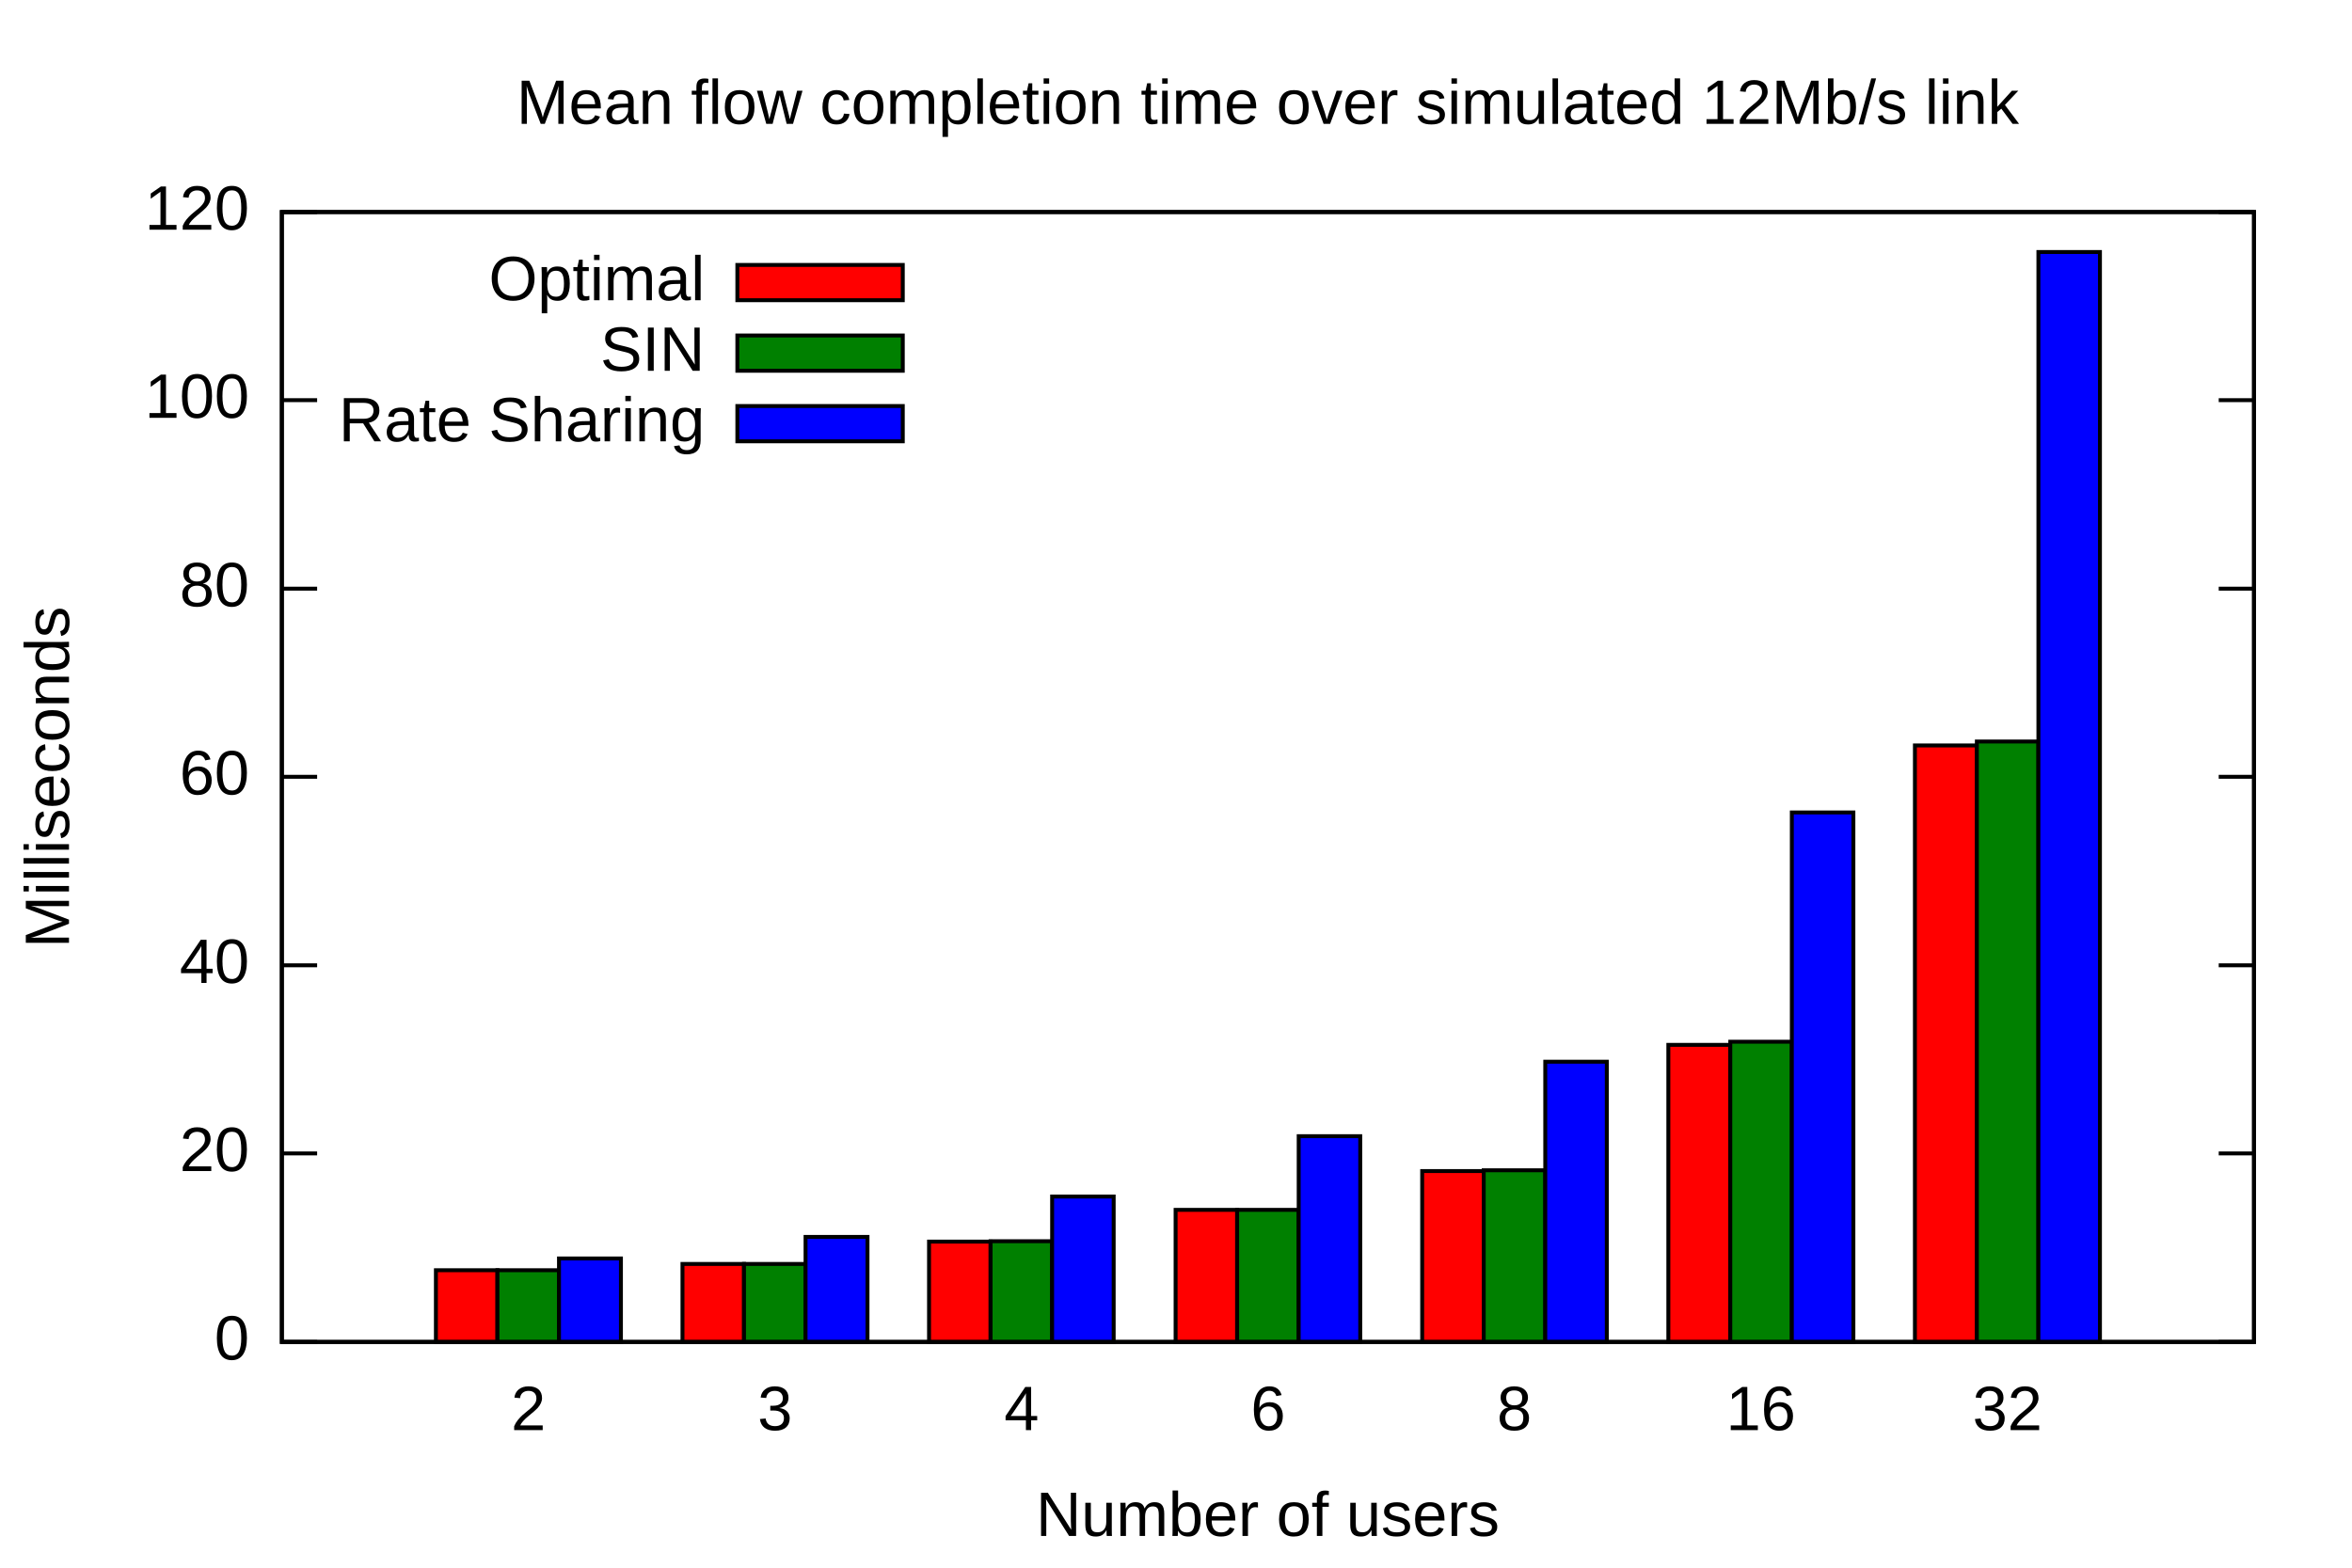
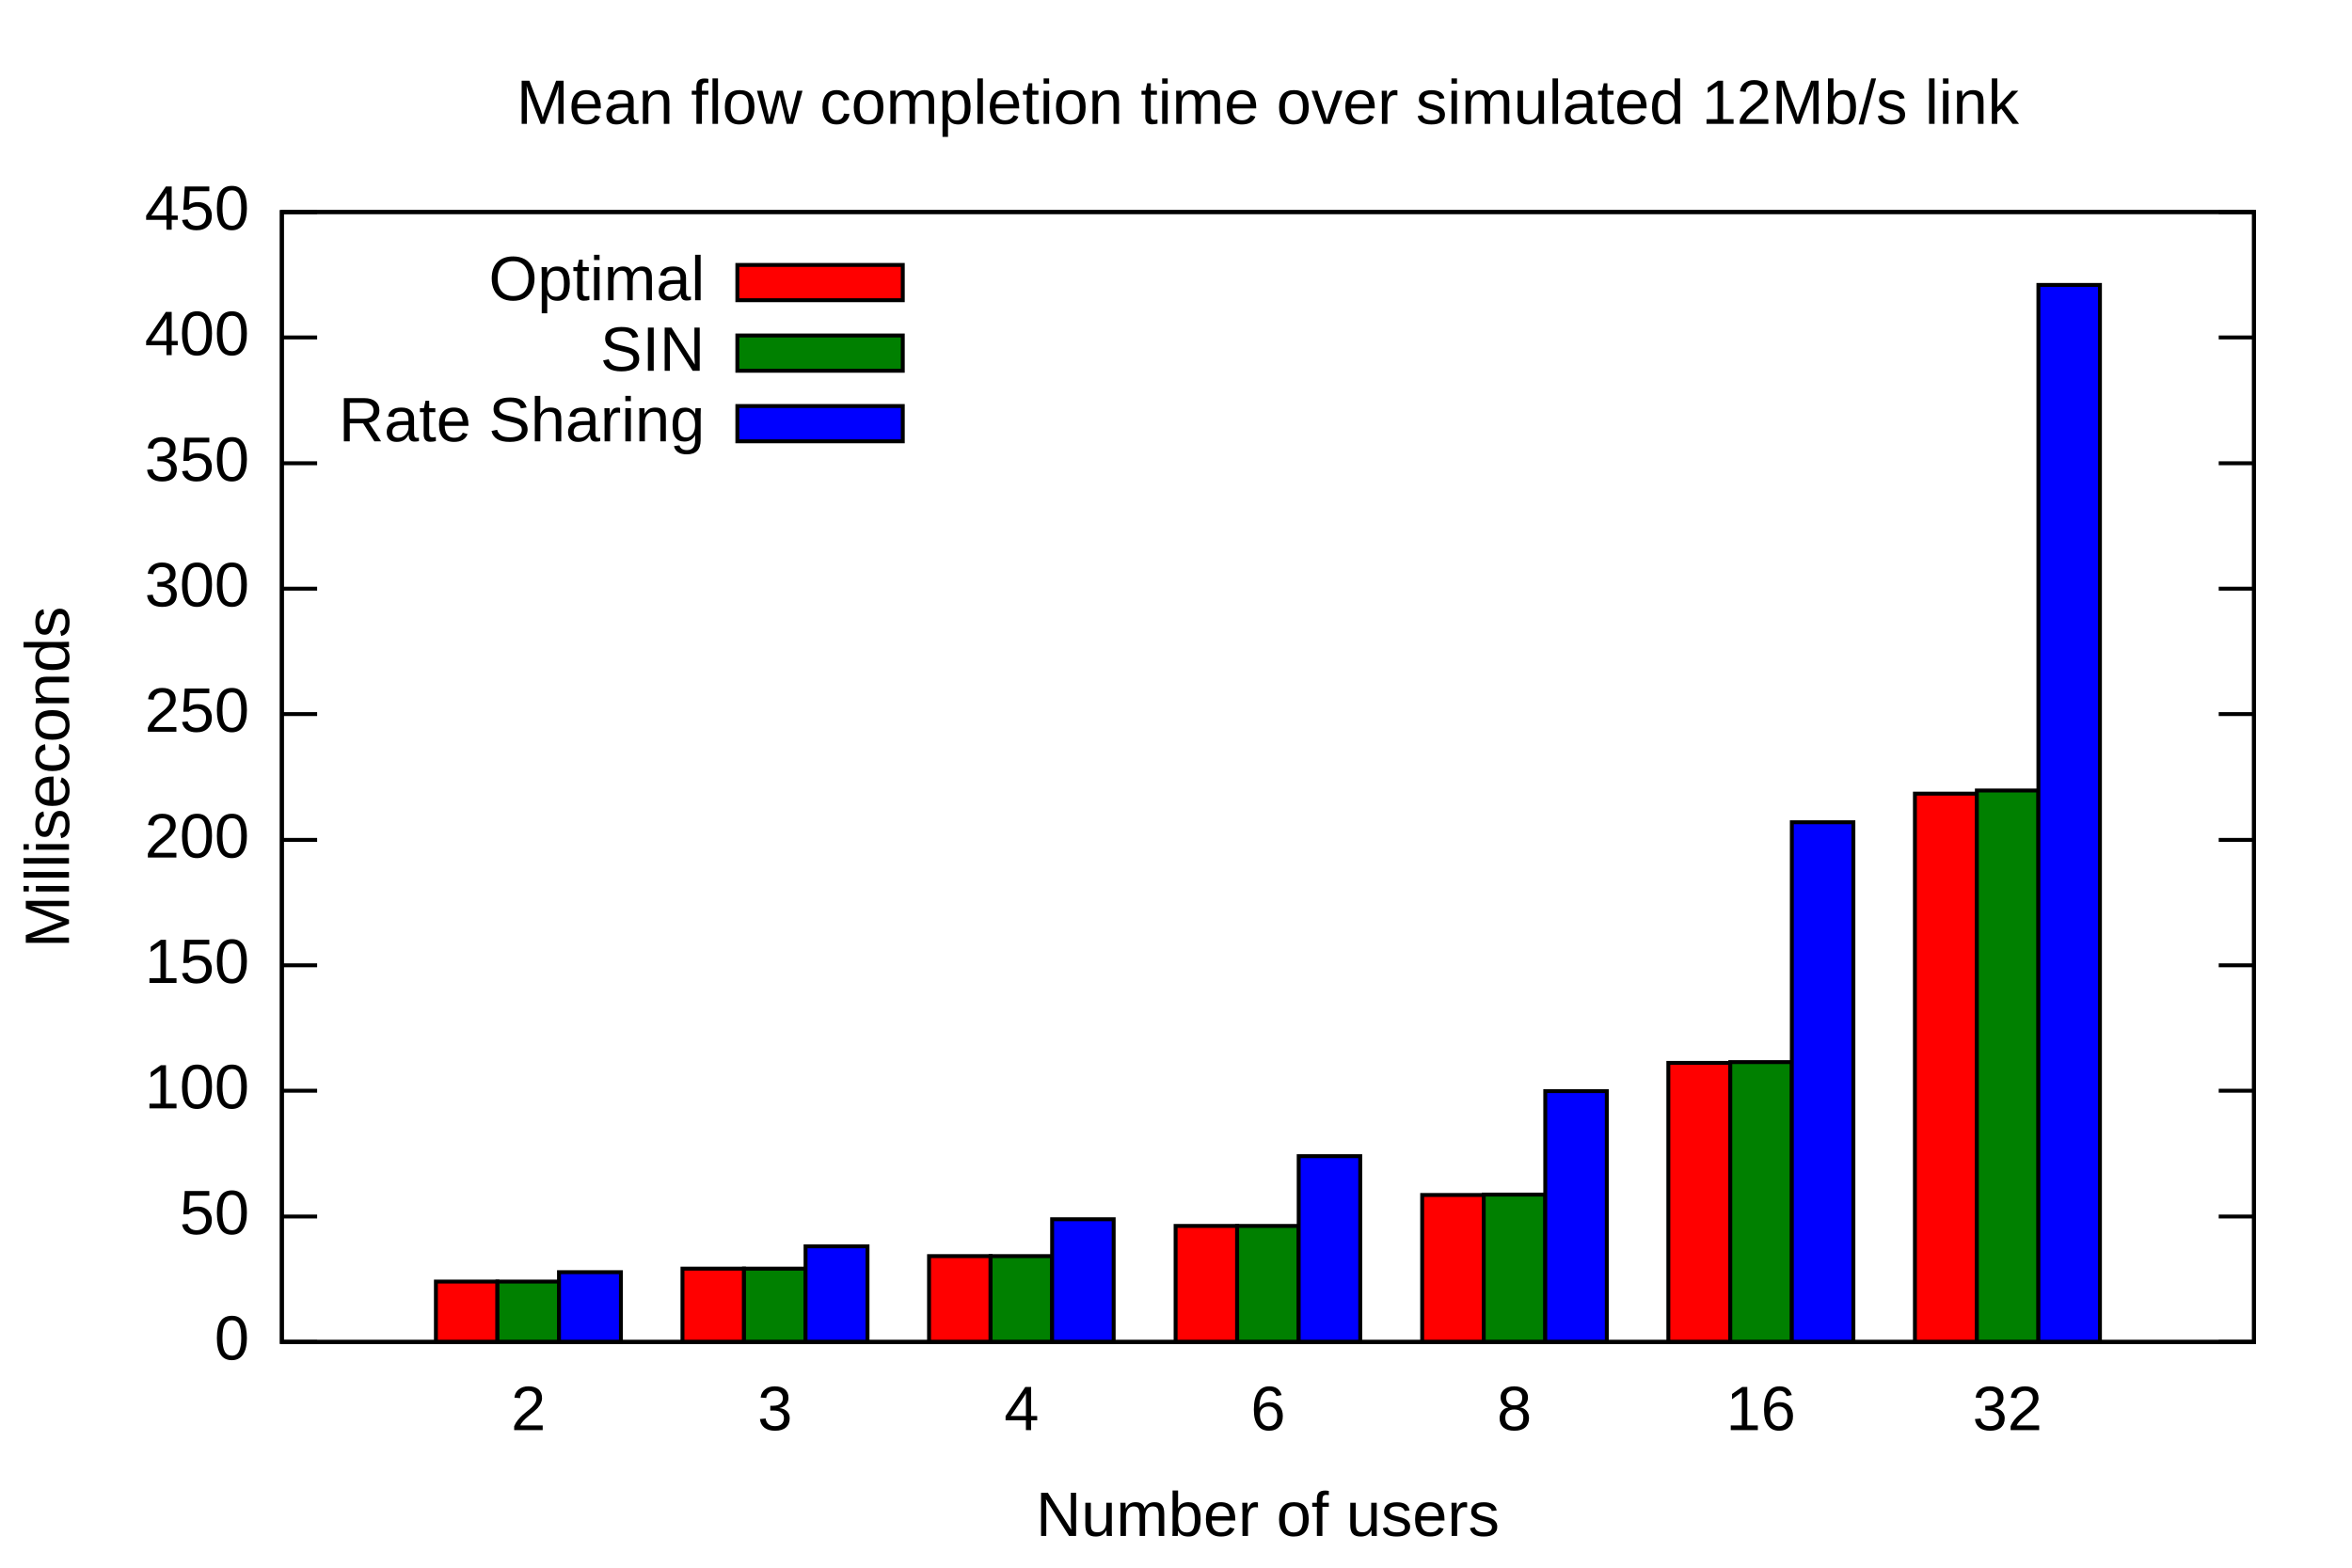
<svg xmlns="http://www.w3.org/2000/svg" xmlns:xlink="http://www.w3.org/1999/xlink" width="600" height="400" viewBox="0 0 600 400">
  <g id="gnuplot_canvas">
    <rect x="0" y="0" width="600" height="400" fill="none" />
    <defs>
      <circle id="gpDot" r="0.5" stroke-width="0.5" />
      <path id="gpPt0" stroke-width="0.222" stroke="currentColor" d="M-1,0 h2 M0,-1 v2" />
      <path id="gpPt1" stroke-width="0.222" stroke="currentColor" d="M-1,-1 L1,1 M1,-1 L-1,1" />
      <path id="gpPt2" stroke-width="0.222" stroke="currentColor" d="M-1,0 L1,0 M0,-1 L0,1 M-1,-1 L1,1 M-1,1 L1,-1" />
      <rect id="gpPt3" stroke-width="0.222" stroke="currentColor" x="-1" y="-1" width="2" height="2" />
      <rect id="gpPt4" stroke-width="0.222" stroke="currentColor" fill="currentColor" x="-1" y="-1" width="2" height="2" />
      <circle id="gpPt5" stroke-width="0.222" stroke="currentColor" cx="0" cy="0" r="1" />
      <use xlink:href="#gpPt5" id="gpPt6" fill="currentColor" stroke="none" />
      <path id="gpPt7" stroke-width="0.222" stroke="currentColor" d="M0,-1.33 L-1.33,0.67 L1.33,0.67 z" />
      <use xlink:href="#gpPt7" id="gpPt8" fill="currentColor" stroke="none" />
      <use xlink:href="#gpPt7" id="gpPt9" stroke="currentColor" transform="rotate(180)" />
      <use xlink:href="#gpPt9" id="gpPt10" fill="currentColor" stroke="none" />
      <use xlink:href="#gpPt3" id="gpPt11" stroke="currentColor" transform="rotate(45)" />
      <use xlink:href="#gpPt11" id="gpPt12" fill="currentColor" stroke="none" />
    </defs>
    <g style="fill:none; color:white; stroke:currentColor; stroke-width:1.00; stroke-linecap:butt; stroke-linejoin:miter">
</g>
    <g style="fill:none; color:black; stroke:currentColor; stroke-width:1.00; stroke-linecap:butt; stroke-linejoin:miter">
      <path stroke="black" d="M71.9,342.4 L80.9,342.4 M575.0,342.4 L566.0,342.4  h0.01" />
      <g transform="translate(63.6,346.9)" style="stroke:none; fill:black; font-family:arial; font-size:12.00pt; text-anchor:end">
        <text> 0</text>
      </g>
-       <path stroke="black" d="M71.9,294.3 L80.9,294.3 M575.0,294.3 L566.0,294.3  h0.01" />
-       <g transform="translate(63.6,298.8)" style="stroke:none; fill:black; font-family:arial; font-size:12.00pt; text-anchor:end">
-         <text> 20</text>
+       <path stroke="black" d="M71.9,310.4 L80.9,310.4 M575.0,310.4 L566.0,310.4  h0.01" />
+       <g transform="translate(63.6,314.9)" style="stroke:none; fill:black; font-family:arial; font-size:12.00pt; text-anchor:end">
+         <text> 50</text>
+       </g>
+       <path stroke="black" d="M71.9,278.3 L80.9,278.3 M575.0,278.3 L566.0,278.3  h0.01" />
+       <g transform="translate(63.6,282.8)" style="stroke:none; fill:black; font-family:arial; font-size:12.00pt; text-anchor:end">
+         <text> 100</text>
      </g>
      <path stroke="black" d="M71.9,246.3 L80.9,246.3 M575.0,246.3 L566.0,246.3  h0.01" />
      <g transform="translate(63.6,250.8)" style="stroke:none; fill:black; font-family:arial; font-size:12.00pt; text-anchor:end">
-         <text> 40</text>
-       </g>
-       <path stroke="black" d="M71.9,198.2 L80.9,198.2 M575.0,198.2 L566.0,198.2  h0.01" />
-       <g transform="translate(63.6,202.7)" style="stroke:none; fill:black; font-family:arial; font-size:12.00pt; text-anchor:end">
-         <text> 60</text>
+         <text> 150</text>
+       </g>
+       <path stroke="black" d="M71.9,214.3 L80.9,214.3 M575.0,214.3 L566.0,214.3  h0.01" />
+       <g transform="translate(63.6,218.8)" style="stroke:none; fill:black; font-family:arial; font-size:12.00pt; text-anchor:end">
+         <text> 200</text>
+       </g>
+       <path stroke="black" d="M71.9,182.2 L80.9,182.2 M575.0,182.2 L566.0,182.2  h0.01" />
+       <g transform="translate(63.6,186.7)" style="stroke:none; fill:black; font-family:arial; font-size:12.00pt; text-anchor:end">
+         <text> 250</text>
      </g>
      <path stroke="black" d="M71.9,150.2 L80.9,150.2 M575.0,150.2 L566.0,150.2  h0.01" />
      <g transform="translate(63.6,154.7)" style="stroke:none; fill:black; font-family:arial; font-size:12.00pt; text-anchor:end">
-         <text> 80</text>
-       </g>
-       <path stroke="black" d="M71.9,102.1 L80.9,102.1 M575.0,102.1 L566.0,102.1  h0.01" />
-       <g transform="translate(63.6,106.6)" style="stroke:none; fill:black; font-family:arial; font-size:12.00pt; text-anchor:end">
-         <text> 100</text>
+         <text> 300</text>
+       </g>
+       <path stroke="black" d="M71.9,118.2 L80.9,118.2 M575.0,118.2 L566.0,118.2  h0.01" />
+       <g transform="translate(63.6,122.7)" style="stroke:none; fill:black; font-family:arial; font-size:12.00pt; text-anchor:end">
+         <text> 350</text>
+       </g>
+       <path stroke="black" d="M71.9,86.1 L80.9,86.1 M575.0,86.1 L566.0,86.1  h0.01" />
+       <g transform="translate(63.6,90.6)" style="stroke:none; fill:black; font-family:arial; font-size:12.00pt; text-anchor:end">
+         <text> 400</text>
      </g>
      <path stroke="black" d="M71.9,54.1 L80.9,54.1 M575.0,54.1 L566.0,54.1  h0.01" />
      <g transform="translate(63.6,58.6)" style="stroke:none; fill:black; font-family:arial; font-size:12.00pt; text-anchor:end">
-         <text> 120</text>
+         <text> 450</text>
      </g>
      <path stroke="black" d="M134.8,342.4 L134.8,333.4  h0.01" />
      <g transform="translate(134.8,364.9)" style="stroke:none; fill:black; font-family:arial; font-size:12.00pt; text-anchor:middle">
        <text>2</text>
      </g>
      <path stroke="black" d="M197.7,342.4 L197.7,333.4  h0.01" />
      <g transform="translate(197.7,364.9)" style="stroke:none; fill:black; font-family:arial; font-size:12.00pt; text-anchor:middle">
        <text>3</text>
      </g>
      <path stroke="black" d="M260.6,342.4 L260.6,333.4  h0.01" />
      <g transform="translate(260.6,364.9)" style="stroke:none; fill:black; font-family:arial; font-size:12.00pt; text-anchor:middle">
        <text>4</text>
      </g>
      <path stroke="black" d="M323.5,342.4 L323.5,333.4  h0.01" />
      <g transform="translate(323.5,364.9)" style="stroke:none; fill:black; font-family:arial; font-size:12.00pt; text-anchor:middle">
        <text>6</text>
      </g>
      <path stroke="black" d="M386.3,342.4 L386.3,333.4  h0.01" />
      <g transform="translate(386.3,364.9)" style="stroke:none; fill:black; font-family:arial; font-size:12.00pt; text-anchor:middle">
        <text>8</text>
      </g>
      <path stroke="black" d="M449.2,342.4 L449.2,333.4  h0.01" />
      <g transform="translate(449.2,364.9)" style="stroke:none; fill:black; font-family:arial; font-size:12.00pt; text-anchor:middle">
        <text>16</text>
      </g>
      <path stroke="black" d="M512.1,342.4 L512.1,333.4  h0.01" />
      <g transform="translate(512.1,364.9)" style="stroke:none; fill:black; font-family:arial; font-size:12.00pt; text-anchor:middle">
        <text>32</text>
      </g>
      <path stroke="black" d="M71.9,54.1 L71.9,342.4 L575.0,342.4 L575.0,54.1 L71.9,54.1 Z  h0.01" />
      <g transform="translate(17.6,198.3) rotate(270)" style="stroke:none; fill:black; font-family:arial; font-size:12.00pt; text-anchor:middle">
        <text>Milliseconds</text>
      </g>
      <g transform="translate(323.4,391.9)" style="stroke:none; fill:black; font-family:arial; font-size:12.00pt; text-anchor:middle">
        <text>Number of users</text>
      </g>
      <g transform="translate(323.4,31.6)" style="stroke:none; fill:black; font-family:arial; font-size:12.00pt; text-anchor:middle">
        <text>Mean flow completion time over simulated 12Mb/s link</text>
      </g>
    </g>
    <g id="delay_ratio_plot_1">
      <g style="fill:none; color:red; stroke:currentColor; stroke-width:1.00; stroke-linecap:butt; stroke-linejoin:miter">
        <g transform="translate(179.8,76.6)" style="stroke:none; fill:black; font-family:arial; font-size:12.00pt; text-anchor:end">
          <text>Optimal</text>
        </g>
        <g style="stroke:none; shape-rendering:crispEdges">
          <polygon fill="currentColor" points="188.1,76.6 230.3,76.6 230.3,67.6 188.1,67.6 " />
        </g>
        <path stroke="black" d="M188.1,76.6 L230.3,76.6 L230.3,67.6 L188.1,67.6 L188.1,76.6 Z  h0.01" />
        <g style="stroke:none; shape-rendering:crispEdges">
-           <polygon fill="currentColor" points="111.2,342.4 127.0,342.4 127.0,324.0 111.2,324.0 " />
-         </g>
-         <path stroke="black" d="M111.2,342.4 L111.2,324.1 L126.9,324.1 L126.9,342.4 L111.2,342.4 Z  h0.01" />
-         <g style="stroke:none; shape-rendering:crispEdges">
-           <polygon fill="currentColor" points="174.1,342.4 189.9,342.4 189.9,322.4 174.1,322.4 " />
-         </g>
-         <path stroke="black" d="M174.1,342.4 L174.1,322.5 L189.8,322.5 L189.8,342.4 L174.1,342.4 Z  h0.01" />
-         <g style="stroke:none; shape-rendering:crispEdges">
-           <polygon fill="currentColor" points="237.0,342.4 252.8,342.4 252.8,316.7 237.0,316.7 " />
-         </g>
-         <path stroke="black" d="M237.0,342.4 L237.0,316.8 L252.7,316.8 L252.7,342.4 L237.0,342.4 Z  h0.01" />
-         <g style="stroke:none; shape-rendering:crispEdges">
-           <polygon fill="currentColor" points="299.9,342.4 315.7,342.4 315.7,308.6 299.9,308.6 " />
-         </g>
-         <path stroke="black" d="M299.9,342.4 L299.9,308.7 L315.6,308.7 L315.6,342.4 L299.9,342.4 Z  h0.01" />
-         <g style="stroke:none; shape-rendering:crispEdges">
-           <polygon fill="currentColor" points="362.8,342.4 378.6,342.4 378.6,298.7 362.8,298.7 " />
-         </g>
-         <path stroke="black" d="M362.8,342.4 L362.8,298.8 L378.5,298.8 L378.5,342.4 L362.8,342.4 Z  h0.01" />
-         <g style="stroke:none; shape-rendering:crispEdges">
-           <polygon fill="currentColor" points="425.6,342.4 441.5,342.4 441.5,266.5 425.6,266.5 " />
-         </g>
-         <path stroke="black" d="M425.6,342.4 L425.6,266.6 L441.4,266.6 L441.4,342.4 L425.6,342.4 Z  h0.01" />
-         <g style="stroke:none; shape-rendering:crispEdges">
-           <polygon fill="currentColor" points="488.5,342.4 504.4,342.4 504.4,190.1 488.5,190.1 " />
-         </g>
-         <path stroke="black" d="M488.5,342.4 L488.5,190.2 L504.3,190.2 L504.3,342.4 L488.5,342.4 Z  h0.01" />
+           <polygon fill="currentColor" points="111.2,342.4 127.0,342.4 127.0,326.9 111.2,326.9 " />
+         </g>
+         <path stroke="black" d="M111.2,342.4 L111.2,327.0 L126.9,327.0 L126.9,342.4 L111.2,342.4 Z  h0.01" />
+         <g style="stroke:none; shape-rendering:crispEdges">
+           <polygon fill="currentColor" points="174.1,342.4 189.9,342.4 189.9,323.6 174.1,323.6 " />
+         </g>
+         <path stroke="black" d="M174.1,342.4 L174.1,323.7 L189.8,323.7 L189.8,342.4 L174.1,342.4 Z  h0.01" />
+         <g style="stroke:none; shape-rendering:crispEdges">
+           <polygon fill="currentColor" points="237.0,342.4 252.8,342.4 252.8,320.4 237.0,320.4 " />
+         </g>
+         <path stroke="black" d="M237.0,342.4 L237.0,320.5 L252.7,320.5 L252.7,342.4 L237.0,342.4 Z  h0.01" />
+         <g style="stroke:none; shape-rendering:crispEdges">
+           <polygon fill="currentColor" points="299.9,342.4 315.7,342.4 315.7,312.7 299.9,312.7 " />
+         </g>
+         <path stroke="black" d="M299.9,342.4 L299.9,312.8 L315.6,312.8 L315.6,342.4 L299.9,342.4 Z  h0.01" />
+         <g style="stroke:none; shape-rendering:crispEdges">
+           <polygon fill="currentColor" points="362.8,342.4 378.6,342.4 378.6,304.8 362.8,304.8 " />
+         </g>
+         <path stroke="black" d="M362.8,342.4 L362.8,304.9 L378.5,304.9 L378.5,342.4 L362.8,342.4 Z  h0.01" />
+         <g style="stroke:none; shape-rendering:crispEdges">
+           <polygon fill="currentColor" points="425.6,342.4 441.5,342.4 441.5,271.1 425.6,271.1 " />
+         </g>
+         <path stroke="black" d="M425.6,342.4 L425.6,271.2 L441.4,271.2 L441.4,342.4 L425.6,342.4 Z  h0.01" />
+         <g style="stroke:none; shape-rendering:crispEdges">
+           <polygon fill="currentColor" points="488.5,342.4 504.4,342.4 504.4,202.4 488.5,202.4 " />
+         </g>
+         <path stroke="black" d="M488.5,342.4 L488.5,202.5 L504.3,202.5 L504.3,342.4 L488.5,342.4 Z  h0.01" />
      </g>
    </g>
    <g id="delay_ratio_plot_2">
      <g style="fill:none; color:green; stroke:currentColor; stroke-width:1.00; stroke-linecap:butt; stroke-linejoin:miter">
        <g transform="translate(179.8,94.6)" style="stroke:none; fill:black; font-family:arial; font-size:12.00pt; text-anchor:end">
          <text>SIN</text>
        </g>
        <g style="stroke:none; shape-rendering:crispEdges">
          <polygon fill="currentColor" points="188.1,94.6 230.3,94.6 230.3,85.6 188.1,85.6 " />
        </g>
        <path stroke="black" d="M188.1,94.6 L230.3,94.6 L230.3,85.6 L188.1,85.6 L188.1,94.6 Z  h0.01" />
        <g style="stroke:none; shape-rendering:crispEdges">
-           <polygon fill="currentColor" points="126.9,342.4 142.7,342.4 142.7,324.0 126.9,324.0 " />
-         </g>
-         <path stroke="black" d="M126.9,342.4 L126.9,324.1 L142.6,324.1 L142.6,342.4 L126.9,342.4 Z  h0.01" />
-         <g style="stroke:none; shape-rendering:crispEdges">
-           <polygon fill="currentColor" points="189.8,342.4 205.6,342.4 205.6,322.4 189.8,322.4 " />
-         </g>
-         <path stroke="black" d="M189.8,342.4 L189.8,322.5 L205.5,322.5 L205.5,342.4 L189.8,342.4 Z  h0.01" />
-         <g style="stroke:none; shape-rendering:crispEdges">
-           <polygon fill="currentColor" points="252.7,342.4 268.5,342.4 268.5,316.6 252.7,316.6 " />
-         </g>
-         <path stroke="black" d="M252.7,342.4 L252.7,316.7 L268.4,316.7 L268.4,342.4 L252.7,342.4 Z  h0.01" />
-         <g style="stroke:none; shape-rendering:crispEdges">
-           <polygon fill="currentColor" points="315.6,342.4 331.4,342.4 331.4,308.6 315.6,308.6 " />
-         </g>
-         <path stroke="black" d="M315.6,342.4 L315.6,308.7 L331.3,308.7 L331.3,342.4 L315.6,342.4 Z  h0.01" />
-         <g style="stroke:none; shape-rendering:crispEdges">
-           <polygon fill="currentColor" points="378.5,342.4 394.3,342.4 394.3,298.5 378.5,298.5 " />
-         </g>
-         <path stroke="black" d="M378.5,342.4 L378.5,298.6 L394.2,298.6 L394.2,342.4 L378.5,342.4 Z  h0.01" />
-         <g style="stroke:none; shape-rendering:crispEdges">
-           <polygon fill="currentColor" points="441.4,342.4 457.2,342.4 457.2,265.7 441.4,265.7 " />
-         </g>
-         <path stroke="black" d="M441.4,342.4 L441.4,265.8 L457.1,265.8 L457.1,342.4 L441.4,342.4 Z  h0.01" />
-         <g style="stroke:none; shape-rendering:crispEdges">
-           <polygon fill="currentColor" points="504.3,342.4 520.1,342.4 520.1,189.1 504.3,189.1 " />
-         </g>
-         <path stroke="black" d="M504.3,342.4 L504.3,189.2 L520.0,189.2 L520.0,342.4 L504.3,342.4 Z  h0.01" />
+           <polygon fill="currentColor" points="126.9,342.4 142.7,342.4 142.7,326.9 126.9,326.9 " />
+         </g>
+         <path stroke="black" d="M126.9,342.4 L126.9,327.0 L142.6,327.0 L142.6,342.4 L126.9,342.4 Z  h0.01" />
+         <g style="stroke:none; shape-rendering:crispEdges">
+           <polygon fill="currentColor" points="189.8,342.4 205.6,342.4 205.6,323.6 189.8,323.6 " />
+         </g>
+         <path stroke="black" d="M189.8,342.4 L189.8,323.7 L205.5,323.7 L205.5,342.4 L189.8,342.4 Z  h0.01" />
+         <g style="stroke:none; shape-rendering:crispEdges">
+           <polygon fill="currentColor" points="252.7,342.4 268.5,342.4 268.5,320.4 252.7,320.4 " />
+         </g>
+         <path stroke="black" d="M252.7,342.4 L252.7,320.5 L268.4,320.5 L268.4,342.4 L252.7,342.4 Z  h0.01" />
+         <g style="stroke:none; shape-rendering:crispEdges">
+           <polygon fill="currentColor" points="315.6,342.4 331.4,342.4 331.4,312.7 315.6,312.7 " />
+         </g>
+         <path stroke="black" d="M315.6,342.4 L315.6,312.8 L331.3,312.8 L331.3,342.4 L315.6,342.4 Z  h0.01" />
+         <g style="stroke:none; shape-rendering:crispEdges">
+           <polygon fill="currentColor" points="378.5,342.4 394.3,342.4 394.3,304.7 378.5,304.7 " />
+         </g>
+         <path stroke="black" d="M378.5,342.4 L378.5,304.8 L394.2,304.8 L394.2,342.4 L378.5,342.4 Z  h0.01" />
+         <g style="stroke:none; shape-rendering:crispEdges">
+           <polygon fill="currentColor" points="441.4,342.4 457.2,342.4 457.2,270.9 441.4,270.9 " />
+         </g>
+         <path stroke="black" d="M441.4,342.4 L441.4,271.0 L457.1,271.0 L457.1,342.4 L441.4,342.4 Z  h0.01" />
+         <g style="stroke:none; shape-rendering:crispEdges">
+           <polygon fill="currentColor" points="504.3,342.4 520.1,342.4 520.1,201.6 504.3,201.6 " />
+         </g>
+         <path stroke="black" d="M504.3,342.4 L504.3,201.7 L520.0,201.7 L520.0,342.4 L504.3,342.4 Z  h0.01" />
      </g>
    </g>
    <g id="delay_ratio_plot_3">
      <g style="fill:none; color:blue; stroke:currentColor; stroke-width:1.00; stroke-linecap:butt; stroke-linejoin:miter">
        <g transform="translate(179.8,112.6)" style="stroke:none; fill:black; font-family:arial; font-size:12.00pt; text-anchor:end">
          <text>Rate Sharing</text>
        </g>
        <g style="stroke:none; shape-rendering:crispEdges">
          <polygon fill="currentColor" points="188.1,112.6 230.3,112.6 230.3,103.6 188.1,103.6 " />
        </g>
        <path stroke="black" d="M188.1,112.6 L230.3,112.6 L230.3,103.6 L188.1,103.6 L188.1,112.6 Z  h0.01" />
        <g style="stroke:none; shape-rendering:crispEdges">
-           <polygon fill="currentColor" points="142.6,342.4 158.5,342.4 158.5,321.0 142.6,321.0 " />
-         </g>
-         <path stroke="black" d="M142.6,342.4 L142.6,321.1 L158.4,321.1 L158.4,342.4 L142.6,342.4 Z  h0.01" />
-         <g style="stroke:none; shape-rendering:crispEdges">
-           <polygon fill="currentColor" points="205.5,342.4 221.4,342.4 221.4,315.5 205.5,315.5 " />
-         </g>
-         <path stroke="black" d="M205.5,342.4 L205.5,315.6 L221.3,315.6 L221.3,342.4 L205.5,342.4 Z  h0.01" />
-         <g style="stroke:none; shape-rendering:crispEdges">
-           <polygon fill="currentColor" points="268.4,342.4 284.2,342.4 284.2,305.2 268.4,305.2 " />
-         </g>
-         <path stroke="black" d="M268.4,342.4 L268.4,305.3 L284.1,305.3 L284.1,342.4 L268.4,342.4 Z  h0.01" />
-         <g style="stroke:none; shape-rendering:crispEdges">
-           <polygon fill="currentColor" points="331.3,342.4 347.1,342.4 347.1,289.8 331.3,289.8 " />
-         </g>
-         <path stroke="black" d="M331.3,342.4 L331.3,289.9 L347.0,289.9 L347.0,342.4 L331.3,342.4 Z  h0.01" />
-         <g style="stroke:none; shape-rendering:crispEdges">
-           <polygon fill="currentColor" points="394.2,342.4 410.0,342.4 410.0,270.8 394.2,270.8 " />
-         </g>
-         <path stroke="black" d="M394.2,342.4 L394.2,270.9 L409.9,270.9 L409.9,342.4 L394.2,342.4 Z  h0.01" />
-         <g style="stroke:none; shape-rendering:crispEdges">
-           <polygon fill="currentColor" points="457.1,342.4 472.9,342.4 472.9,207.2 457.1,207.2 " />
-         </g>
-         <path stroke="black" d="M457.1,342.4 L457.1,207.3 L472.8,207.3 L472.8,342.4 L457.1,342.4 Z  h0.01" />
-         <g style="stroke:none; shape-rendering:crispEdges">
-           <polygon fill="currentColor" points="520.0,342.4 535.8,342.4 535.8,64.2 520.0,64.2 " />
-         </g>
-         <path stroke="black" d="M520.0,342.4 L520.0,64.3 L535.7,64.3 L535.7,342.4 L520.0,342.4 Z  h0.01" />
+           <polygon fill="currentColor" points="142.6,342.4 158.5,342.4 158.5,324.5 142.6,324.5 " />
+         </g>
+         <path stroke="black" d="M142.6,342.4 L142.6,324.6 L158.4,324.6 L158.4,342.4 L142.6,342.4 Z  h0.01" />
+         <g style="stroke:none; shape-rendering:crispEdges">
+           <polygon fill="currentColor" points="205.5,342.4 221.4,342.4 221.4,317.9 205.5,317.9 " />
+         </g>
+         <path stroke="black" d="M205.5,342.4 L205.5,318.0 L221.3,318.0 L221.3,342.4 L205.5,342.4 Z  h0.01" />
+         <g style="stroke:none; shape-rendering:crispEdges">
+           <polygon fill="currentColor" points="268.4,342.4 284.2,342.4 284.2,311.0 268.4,311.0 " />
+         </g>
+         <path stroke="black" d="M268.4,342.4 L268.4,311.1 L284.1,311.1 L284.1,342.4 L268.4,342.4 Z  h0.01" />
+         <g style="stroke:none; shape-rendering:crispEdges">
+           <polygon fill="currentColor" points="331.3,342.4 347.1,342.4 347.1,294.9 331.3,294.9 " />
+         </g>
+         <path stroke="black" d="M331.3,342.4 L331.3,295.0 L347.0,295.0 L347.0,342.4 L331.3,342.4 Z  h0.01" />
+         <g style="stroke:none; shape-rendering:crispEdges">
+           <polygon fill="currentColor" points="394.2,342.4 410.0,342.4 410.0,278.3 394.2,278.3 " />
+         </g>
+         <path stroke="black" d="M394.2,342.4 L394.2,278.4 L409.9,278.4 L409.9,342.4 L394.2,342.4 Z  h0.01" />
+         <g style="stroke:none; shape-rendering:crispEdges">
+           <polygon fill="currentColor" points="457.1,342.4 472.9,342.4 472.9,209.7 457.1,209.7 " />
+         </g>
+         <path stroke="black" d="M457.1,342.4 L457.1,209.8 L472.8,209.8 L472.8,342.4 L457.1,342.4 Z  h0.01" />
+         <g style="stroke:none; shape-rendering:crispEdges">
+           <polygon fill="currentColor" points="520.0,342.4 535.8,342.4 535.8,72.6 520.0,72.6 " />
+         </g>
+         <path stroke="black" d="M520.0,342.4 L520.0,72.7 L535.7,72.7 L535.7,342.4 L520.0,342.4 Z  h0.01" />
      </g>
    </g>
    <g style="fill:none; color:black; stroke:currentColor; stroke-width:1.00; stroke-linecap:butt; stroke-linejoin:miter">
      <path stroke="black" d="M71.9,54.1 L71.9,342.4 L575.0,342.4 L575.0,54.1 L71.9,54.1 Z  h0.01" />
    </g>
  </g>
</svg>
